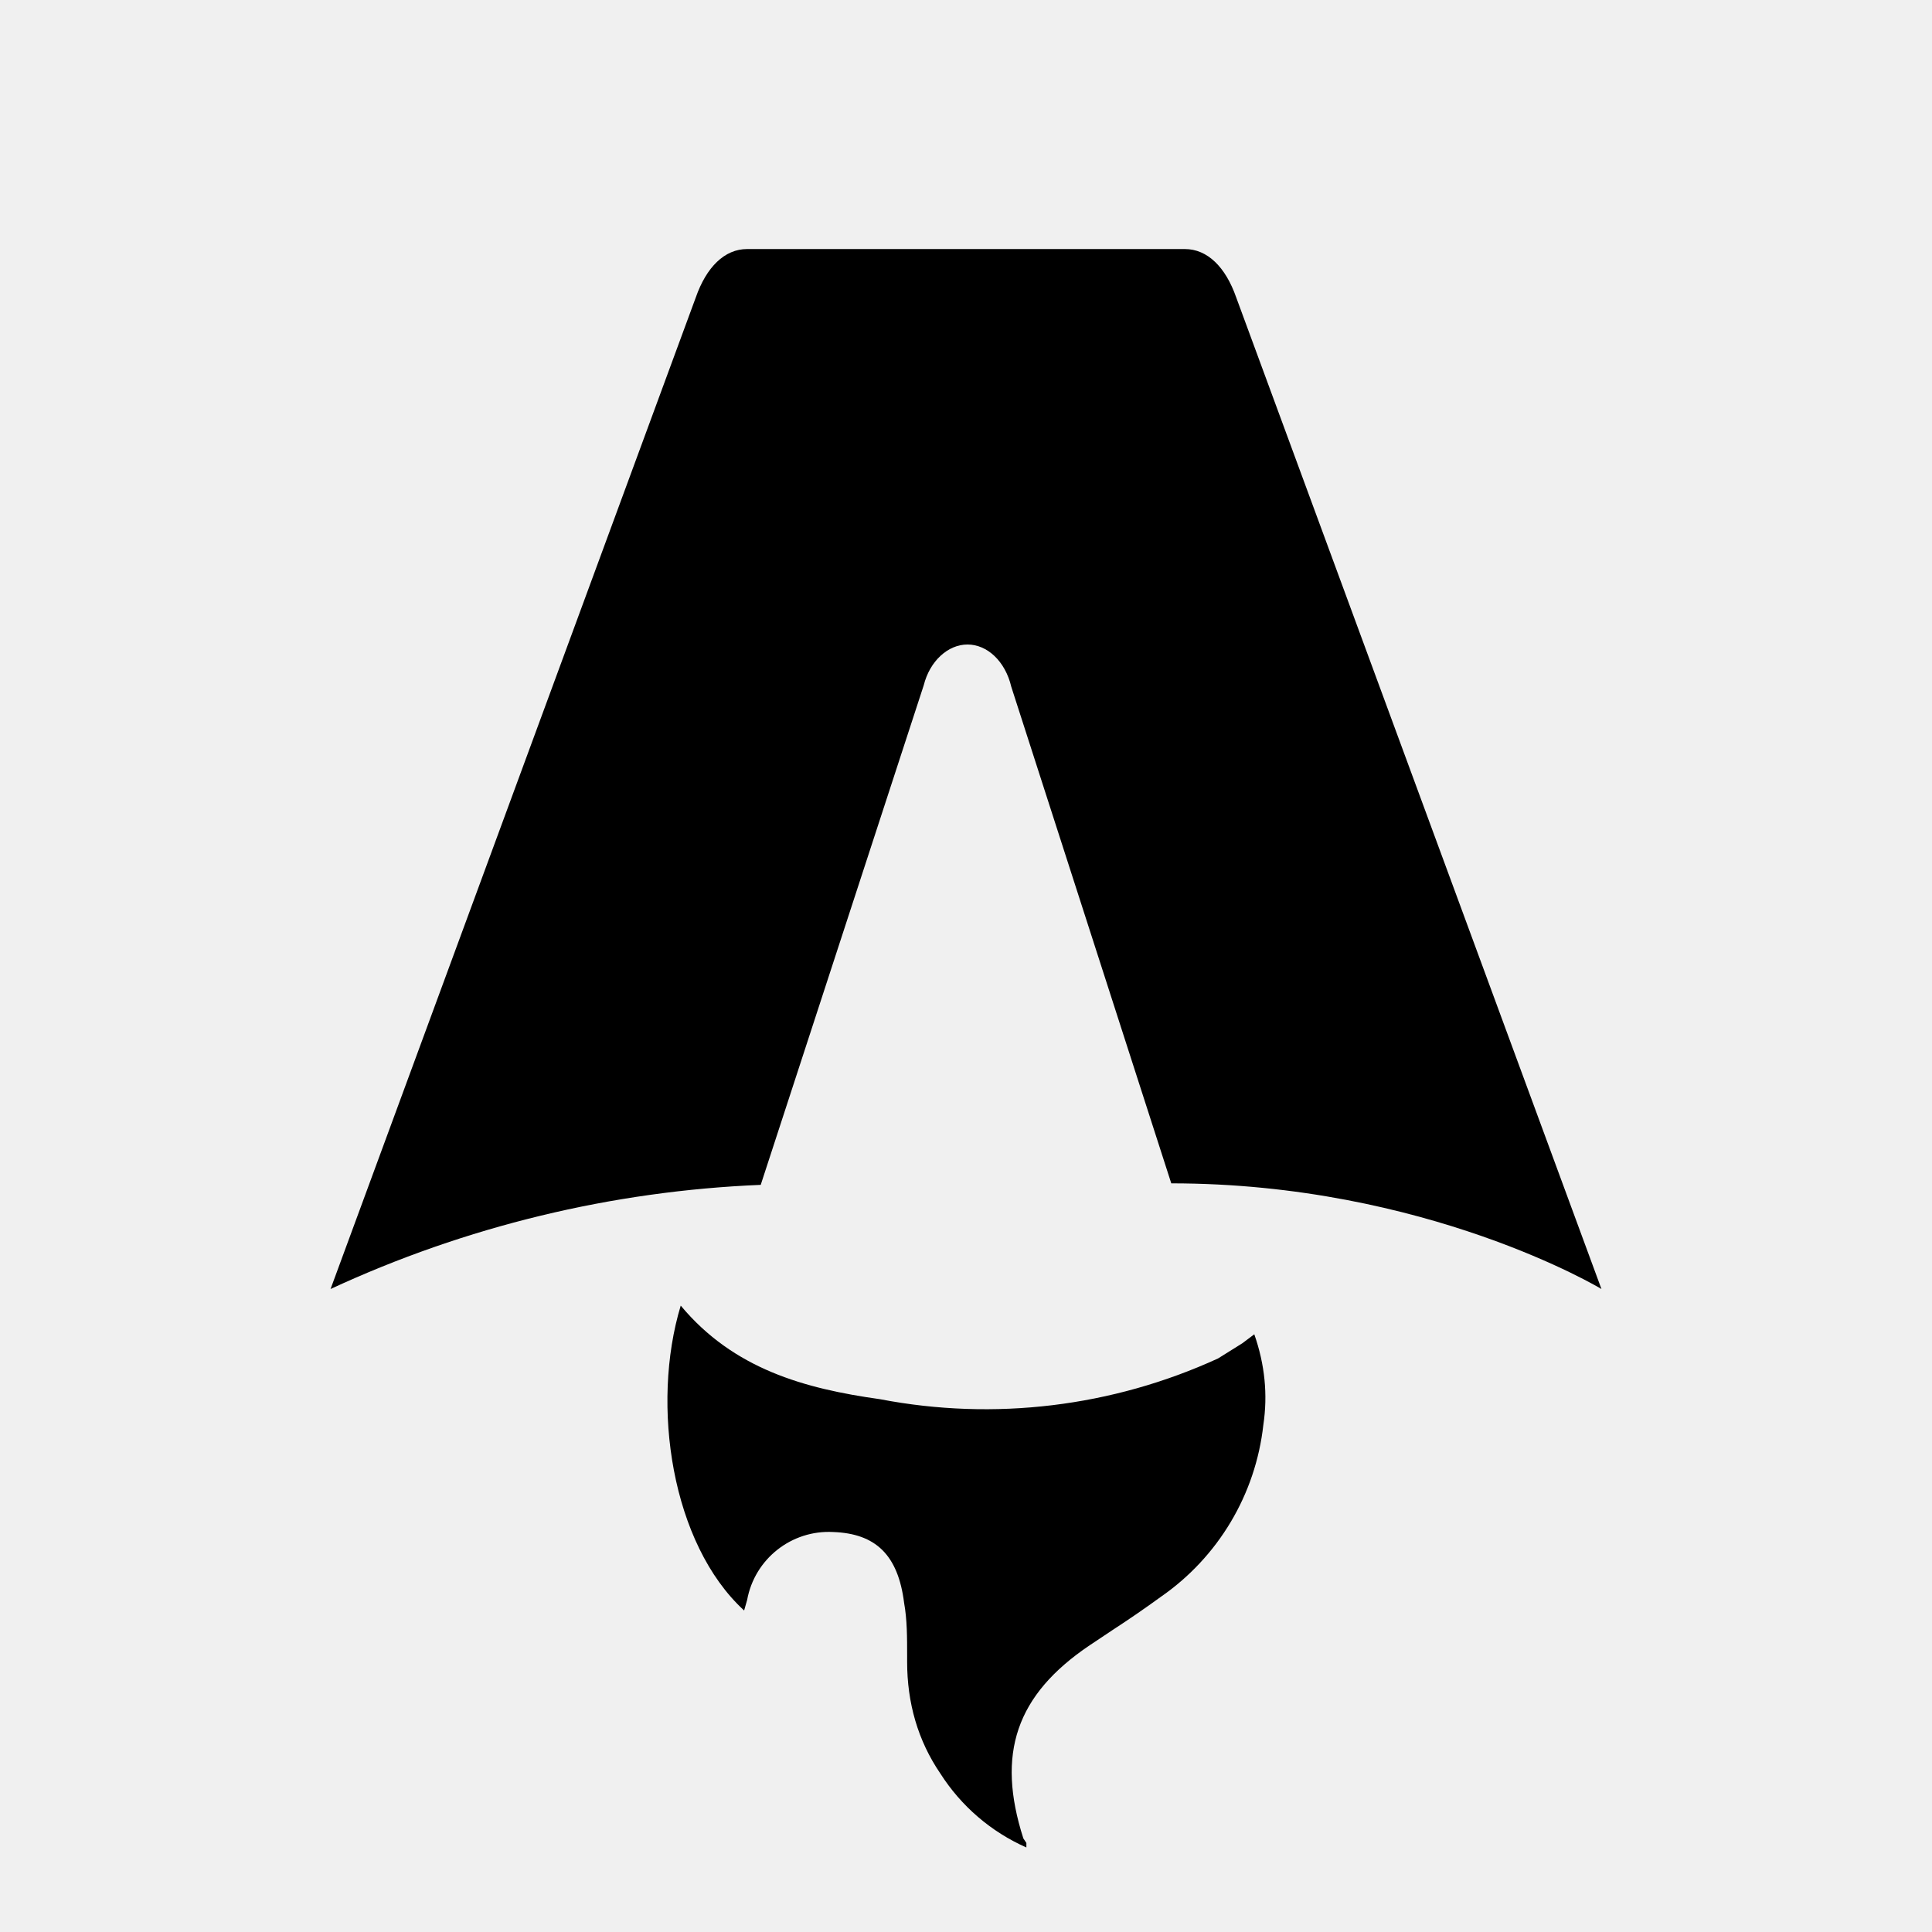
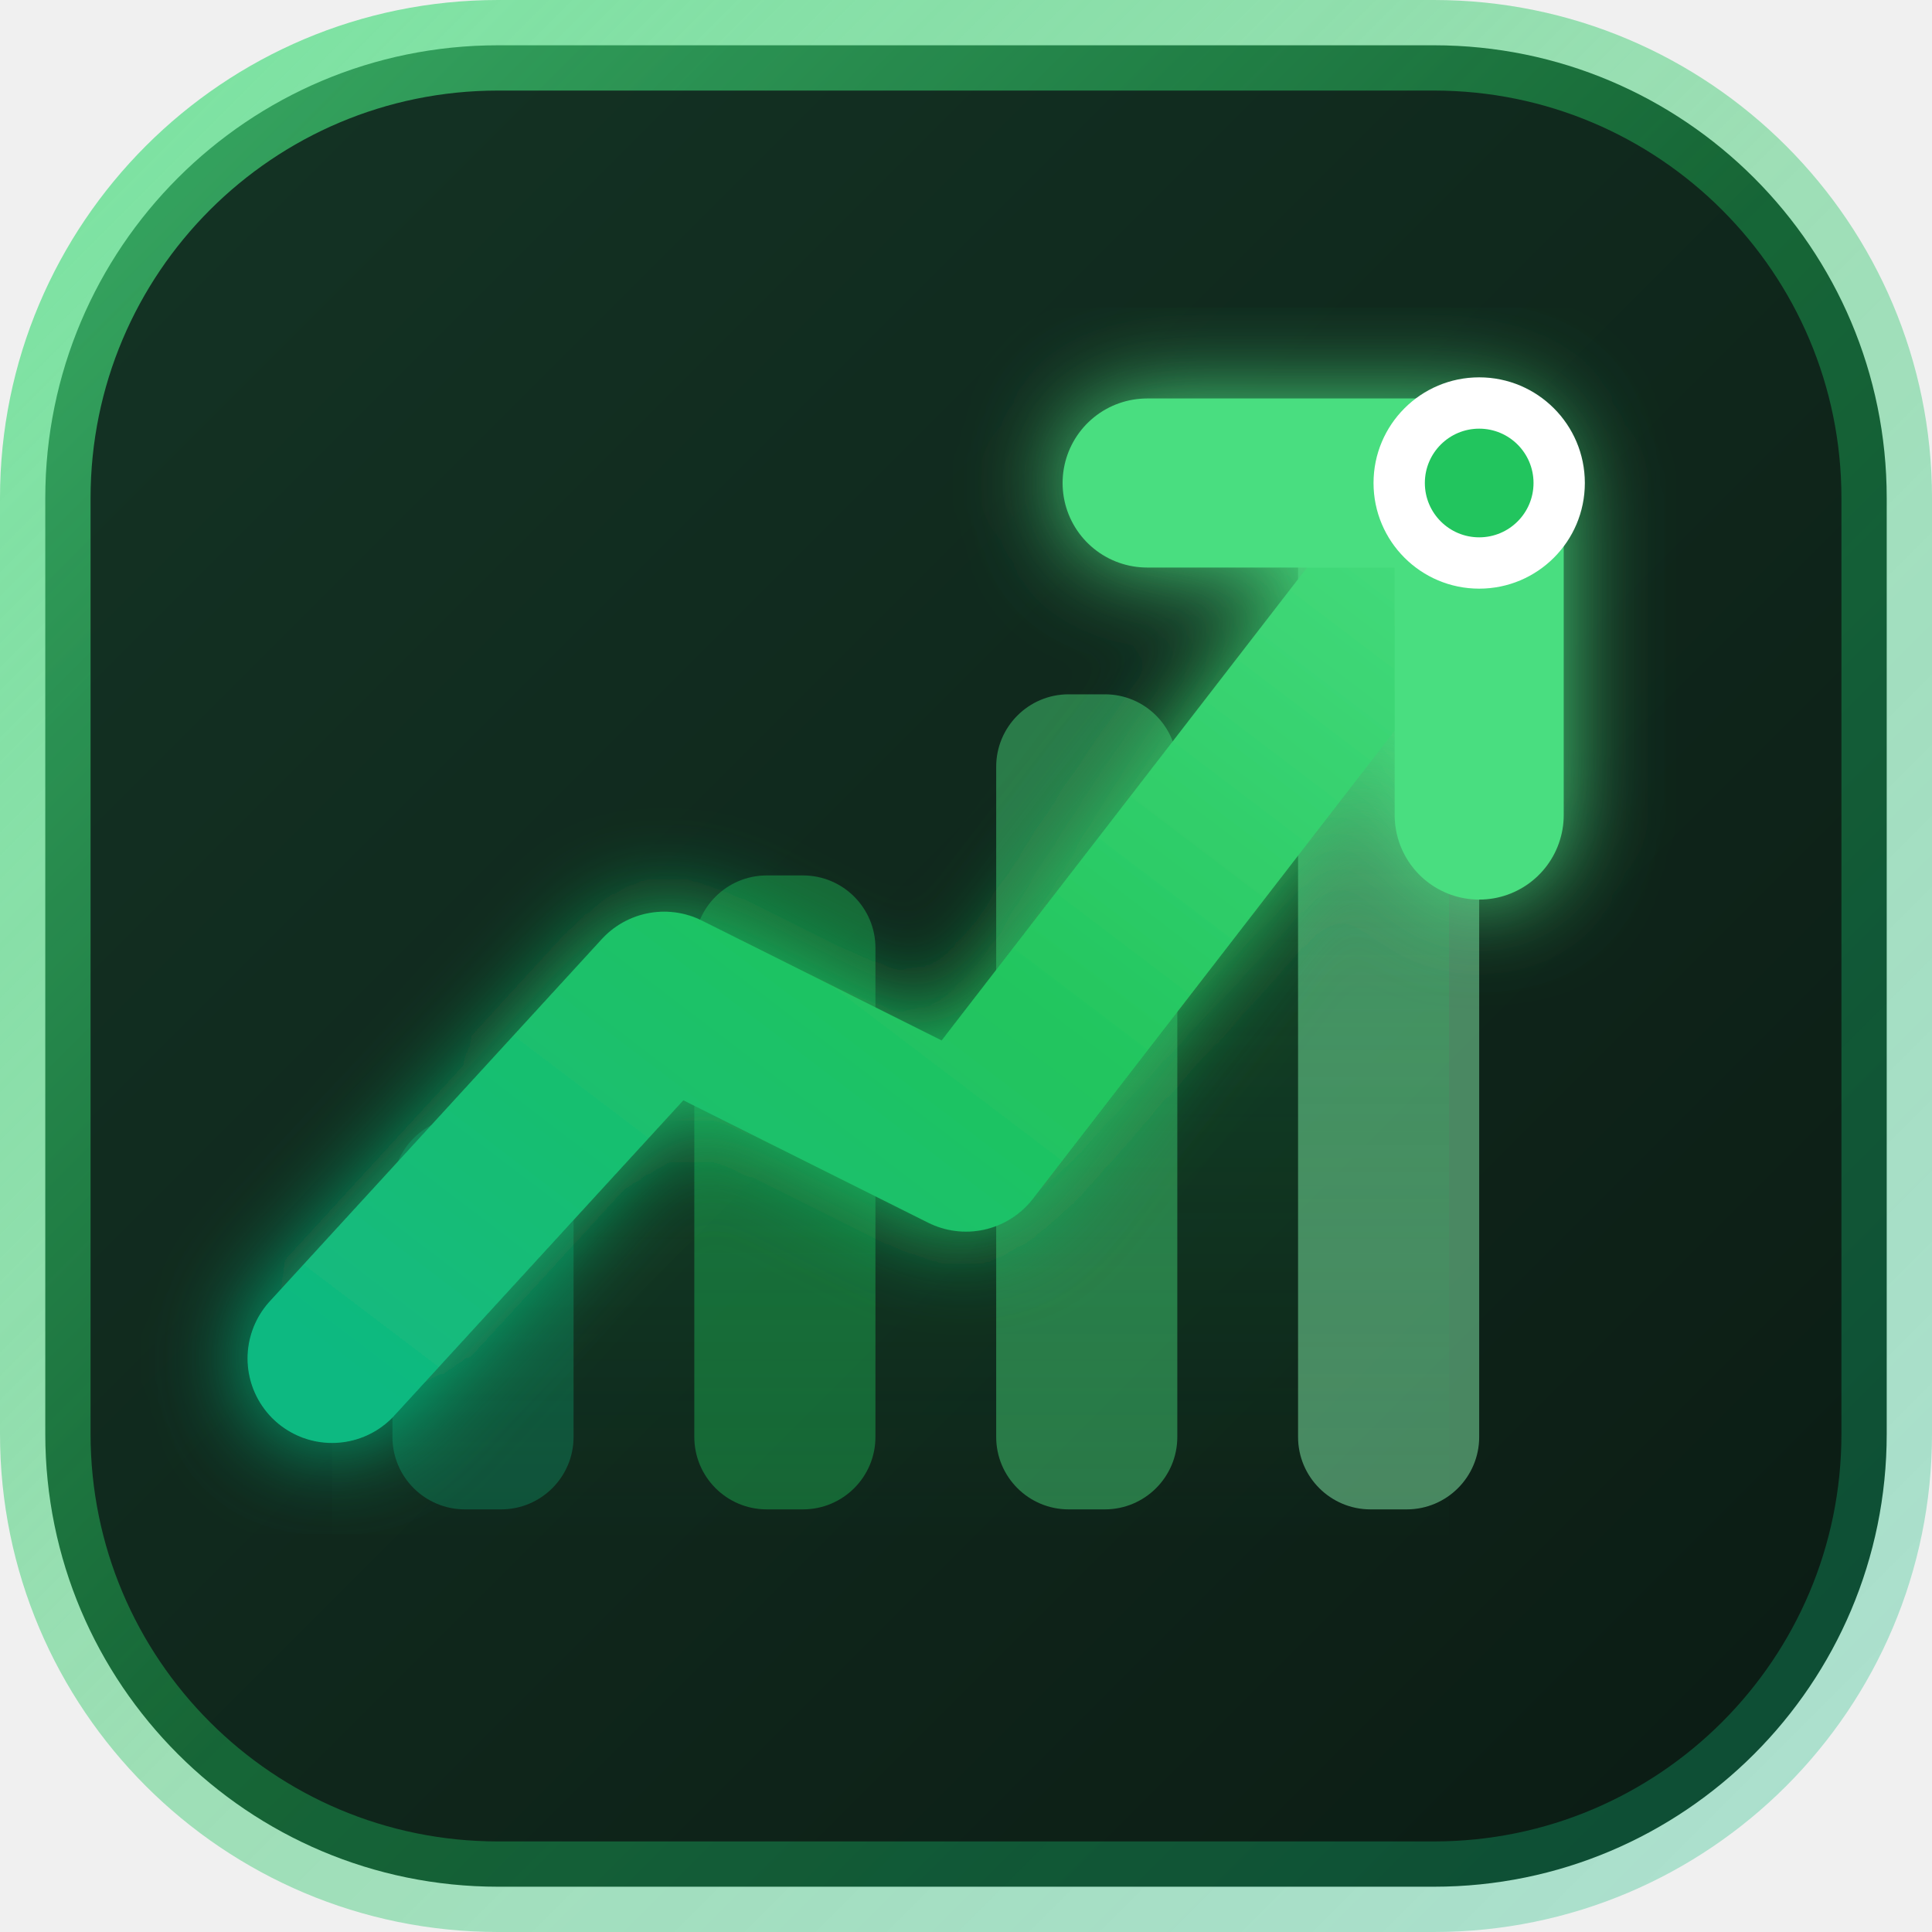
- <svg xmlns="http://www.w3.org/2000/svg" fill="none" viewBox="0 0 128 128">
-   <path d="M50.4 78.5a75.1 75.1 0 0 0-28.5 6.9l24.2-65.7c.7-2 1.9-3.2 3.4-3.2h29c1.5 0 2.7 1.2 3.4 3.2l24.2 65.7s-11.6-7-28.5-7L67 45.5c-.4-1.7-1.6-2.8-2.9-2.8-1.3 0-2.5 1.1-2.9 2.7L50.4 78.5Zm-1.1 28.2Zm-4.2-20.2c-2 6.6-.6 15.8 4.2 20.2a17.5 17.5 0 0 1 .2-.7 5.5 5.5 0 0 1 5.7-4.5c2.8.1 4.3 1.5 4.7 4.7.2 1.1.2 2.3.2 3.5v.4c0 2.7.7 5.2 2.2 7.4a13 13 0 0 0 5.7 4.9v-.3l-.2-.3c-1.8-5.6-.5-9.5 4.4-12.8l1.5-1a73 73 0 0 0 3.2-2.2 16 16 0 0 0 6.8-11.4c.3-2 .1-4-.6-6l-.8.6-1.6 1a37 37 0 0 1-22.4 2.7c-5-.7-9.7-2-13.2-6.2Z" />
-   <style>
-         path { fill: #000; }
-         @media (prefers-color-scheme: dark) {
-             path { fill: #FFF; }
-         }
-     </style>
+ <svg xmlns="http://www.w3.org/2000/svg" viewBox="0 0 32 32" width="100%" height="100%">
+   <defs>
+     <linearGradient id="bgGrad" x1="0%" y1="0%" x2="100%" y2="100%">
+       <stop offset="0%" stop-color="#143425" />
+       <stop offset="100%" stop-color="#0B1B13" />
+     </linearGradient>
+     <linearGradient id="borderGrad" x1="0%" y1="0%" x2="100%" y2="100%">
+       <stop offset="0%" stop-color="#4ADE80" stop-opacity="0.7" />
+       <stop offset="50%" stop-color="#22C55E" stop-opacity="0.4" />
+       <stop offset="100%" stop-color="#10B981" stop-opacity="0.3" />
+     </linearGradient>
+     <linearGradient id="lineGrad" x1="0%" y1="100%" x2="100%" y2="0%">
+       <stop offset="0%" stop-color="#10B981" />
+       <stop offset="50%" stop-color="#22C55E" />
+       <stop offset="100%" stop-color="#4ADE80" />
+     </linearGradient>
+     <linearGradient id="areaGrad" x1="0%" y1="0%" x2="0%" y2="100%">
+       <stop offset="0%" stop-color="#22C55E" stop-opacity="0.3" />
+       <stop offset="100%" stop-color="#22C55E" stop-opacity="0.0" />
+     </linearGradient>
+     <filter id="glow" x="-20%" y="-20%" width="140%" height="140%">
+       <feGaussianBlur stdDeviation="0.8" result="blur" />
+       <feComposite in="SourceGraphic" in2="blur" operator="over" />
+     </filter>
+   </defs>
+   <rect x="0.75" y="0.75" width="30.5" height="30.5" rx="7.5" fill="url(#bgGrad)" stroke="url(#borderGrad)" stroke-width="1.5" />
+   <rect x="6.5" y="18.5" width="3" height="6.5" rx="1.2" fill="#10B981" fill-opacity="0.3" />
+   <rect x="11.5" y="14.5" width="3" height="10.5" rx="1.2" fill="#22C55E" fill-opacity="0.4" />
+   <rect x="16.5" y="11.5" width="3" height="13.5" rx="1.2" fill="#4ADE80" fill-opacity="0.45" />
+   <rect x="21.5" y="7.5" width="3" height="17.5" rx="1.2" fill="#86EFAC" fill-opacity="0.5" />
+   <path d="M 5.5 22.5 L 10.5 17.5 L 15.5 19.5 L 24 8.5 L 24 25.5 L 5.5 25.5 Z" fill="url(#areaGrad)" />
+   <g filter="url(#glow)">
+     <path d="M 5.5 22.5 L 11 16.5 L 16 19 L 24.5 8" fill="none" stroke="url(#lineGrad)" stroke-width="2.8" stroke-linecap="round" stroke-linejoin="round" />
+     <path d="M 19 8 H 24.5 V 13.5" fill="none" stroke="#4ADE80" stroke-width="2.8" stroke-linecap="round" stroke-linejoin="round" />
+   </g>
+   <circle cx="24.5" cy="8" r="1.75" fill="#FFFFFF" />
+   <circle cx="24.5" cy="8" r="0.9" fill="#22C55E" />
</svg>
